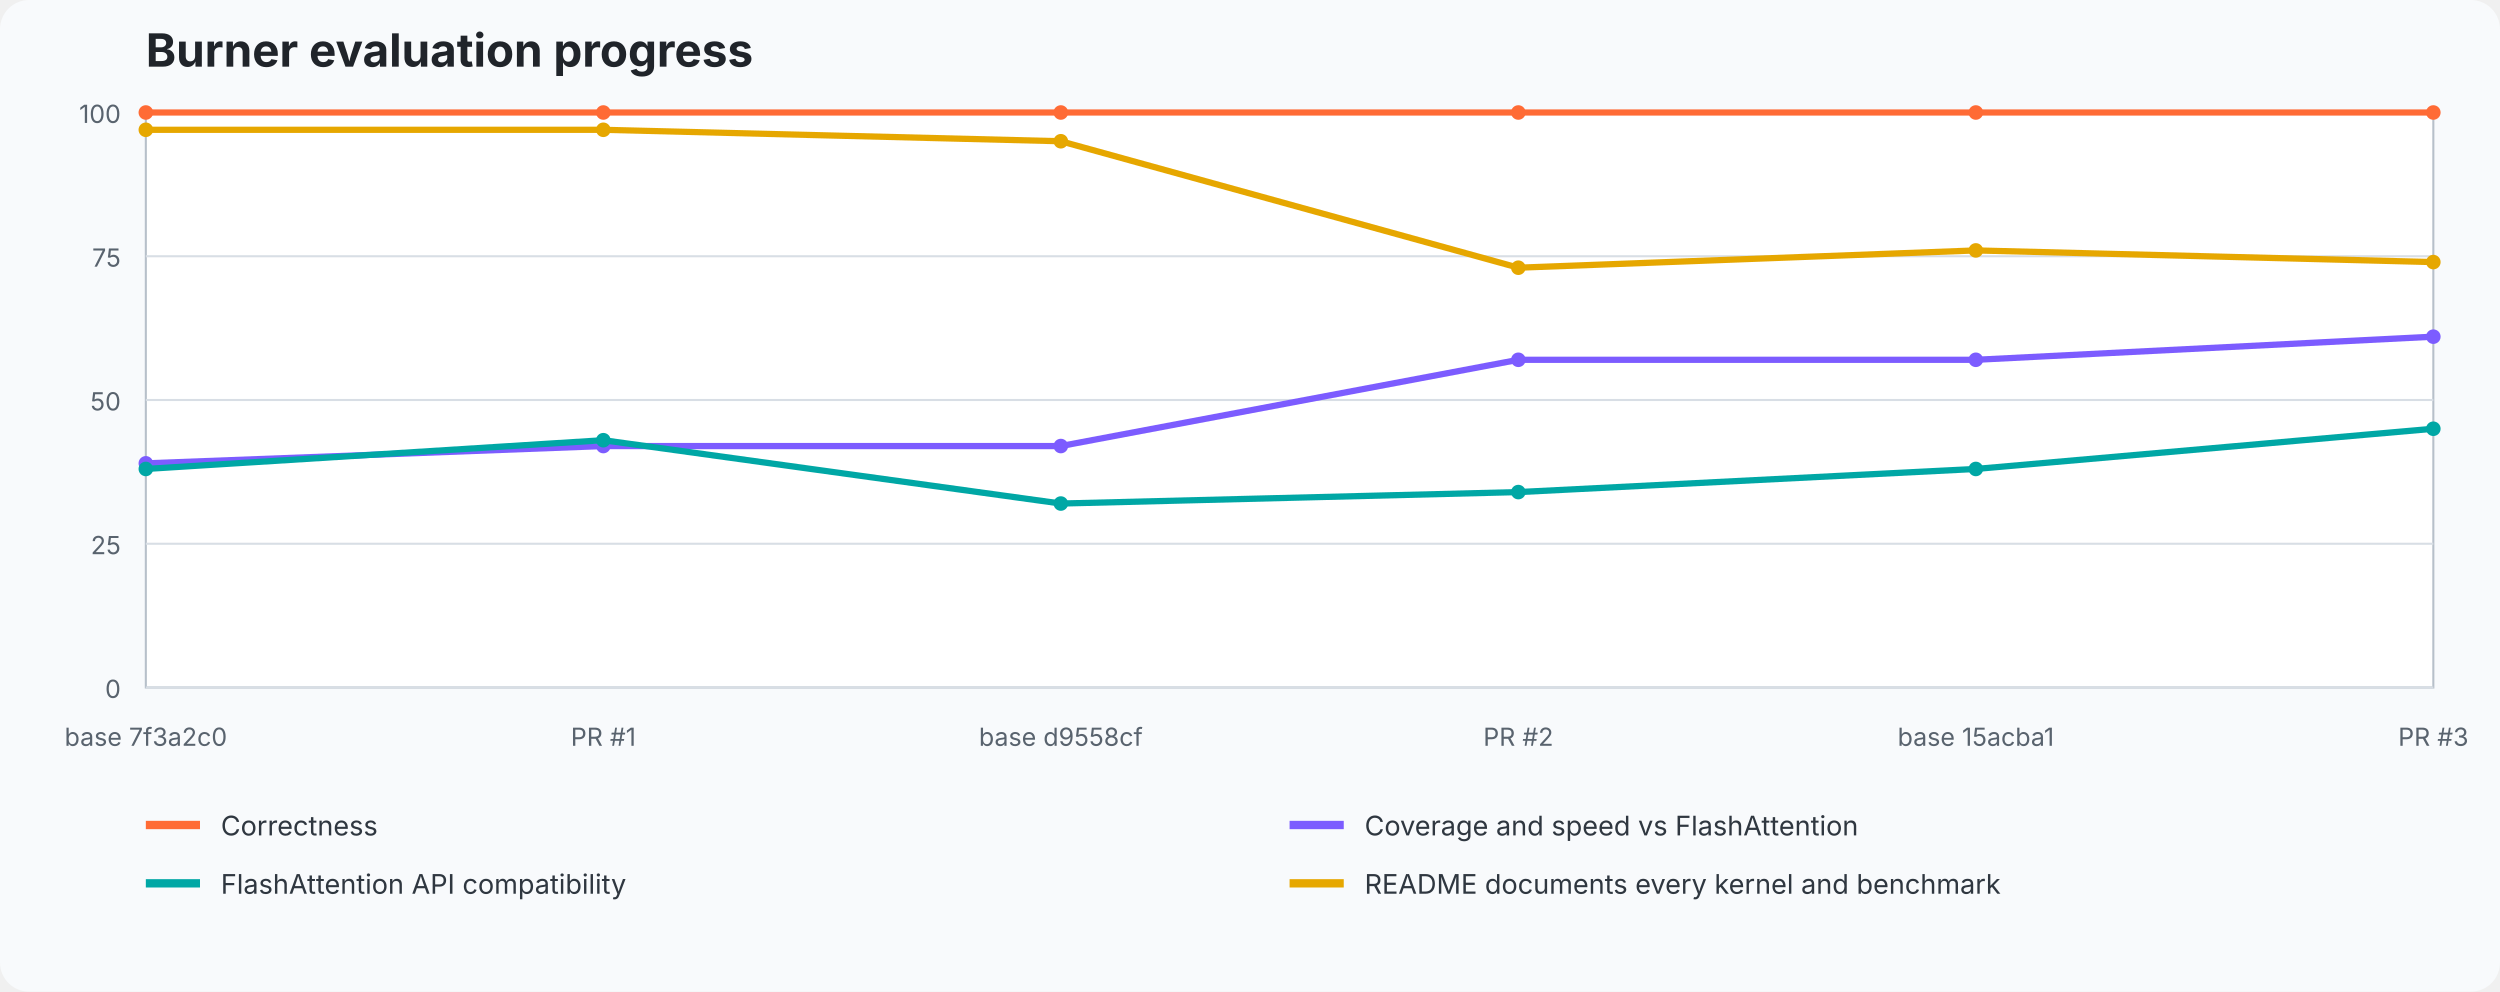
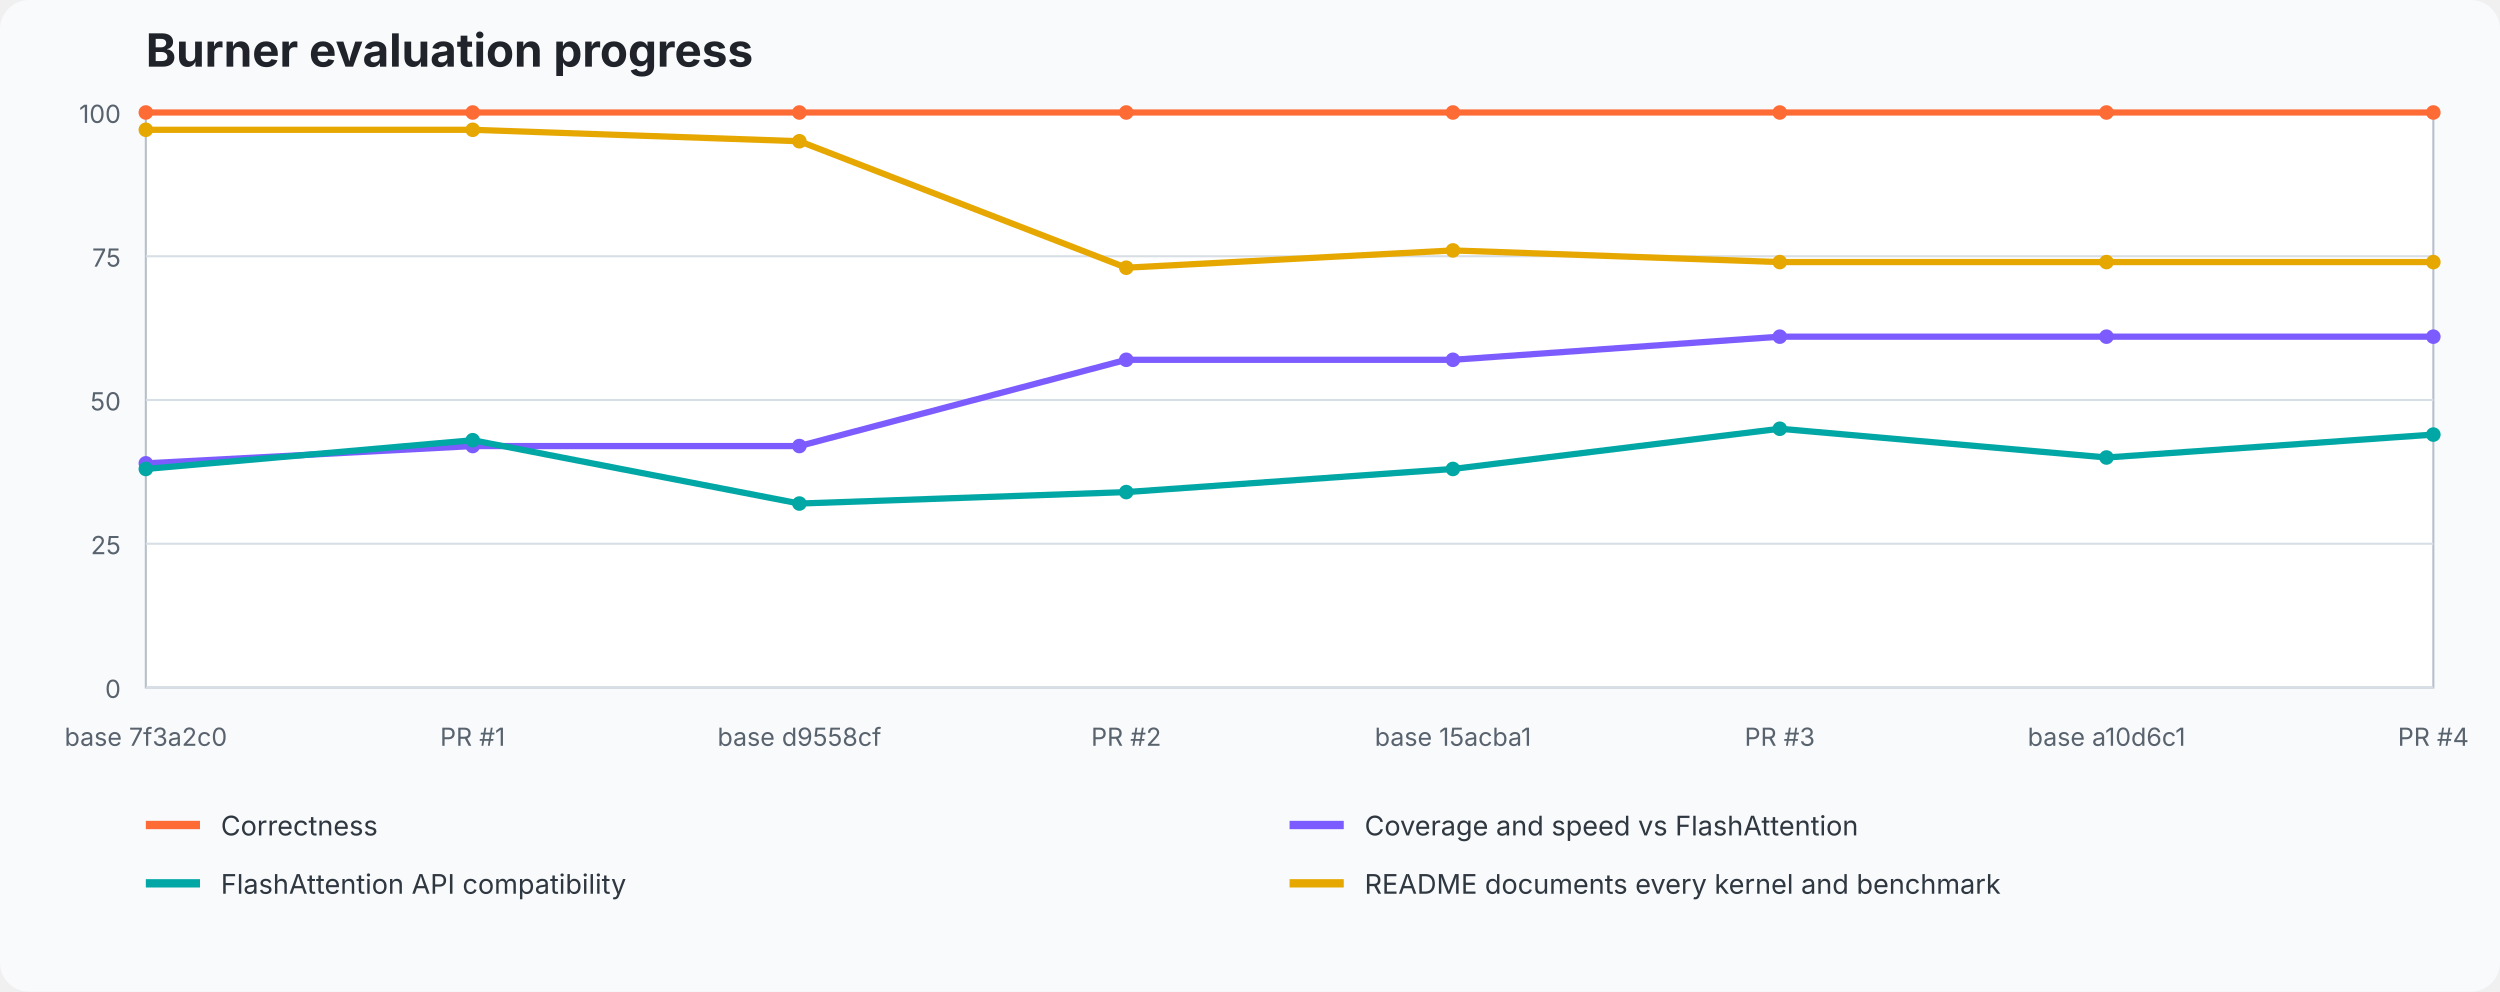
<svg xmlns="http://www.w3.org/2000/svg" width="1200" height="476" viewBox="0 0 1200 476" role="img" aria-labelledby="title desc">
  <style>text{font-family:ui-sans-serif,system-ui,-apple-system,BlinkMacSystemFont,"Segoe UI",sans-serif}.title{font-size:22px;font-weight:700;fill:#20242a}.axis{font-size:12px;fill:#59636e}.legend{font-size:13px;fill:#2f3740}.grid{stroke:#d8dee5;stroke-width:1}.plot{fill:#fff;stroke:#b7c0ca}</style>
  <rect width="100%" height="100%" fill="#f8fafc" rx="14" />
  <text x="70" y="32" class="title">Burner evaluation progress</text>
  <rect x="70" y="54" width="1098" height="276" class="plot" />
  <line x1="70" y1="330" x2="1168" y2="330" class="grid" />
  <text x="58" y="335" text-anchor="end" class="axis">0</text>
  <line x1="70" y1="261" x2="1168" y2="261" class="grid" />
  <text x="58" y="266" text-anchor="end" class="axis">25</text>
  <line x1="70" y1="192" x2="1168" y2="192" class="grid" />
  <text x="58" y="197" text-anchor="end" class="axis">50</text>
  <line x1="70" y1="123" x2="1168" y2="123" class="grid" />
  <text x="58" y="128" text-anchor="end" class="axis">75</text>
  <line x1="70" y1="54" x2="1168" y2="54" class="grid" />
  <text x="58" y="59" text-anchor="end" class="axis">100</text>
-   <polyline points="70.0,54.0 289.6,54.0 509.2,54.0 728.8,54.0 948.4,54.0 1168.0,54.0" fill="none" stroke="#ff6b35" stroke-width="3" stroke-linejoin="round" stroke-linecap="round" />
+   <polyline points="70.0,54.0 226.9,54.0 383.7,54.0 540.6,54.0 697.4,54.0 854.3,54.0 1011.1,54.0 1168.0,54.0" fill="none" stroke="#ff6b35" stroke-width="3" stroke-linejoin="round" stroke-linecap="round" />
  <circle cx="70.0" cy="54.0" r="3.5" fill="#ff6b35" />
-   <circle cx="289.6" cy="54.0" r="3.5" fill="#ff6b35" />
-   <circle cx="509.2" cy="54.0" r="3.5" fill="#ff6b35" />
-   <circle cx="728.8" cy="54.0" r="3.5" fill="#ff6b35" />
-   <circle cx="948.4" cy="54.0" r="3.5" fill="#ff6b35" />
+   <circle cx="226.9" cy="54.0" r="3.5" fill="#ff6b35" />
+   <circle cx="383.7" cy="54.0" r="3.5" fill="#ff6b35" />
+   <circle cx="540.6" cy="54.0" r="3.5" fill="#ff6b35" />
+   <circle cx="697.4" cy="54.0" r="3.5" fill="#ff6b35" />
+   <circle cx="854.3" cy="54.0" r="3.5" fill="#ff6b35" />
+   <circle cx="1011.1" cy="54.0" r="3.5" fill="#ff6b35" />
  <circle cx="1168.0" cy="54.0" r="3.5" fill="#ff6b35" />
-   <polyline points="70.0,222.4 289.6,214.1 509.2,214.1 728.8,172.7 948.4,172.7 1168.0,161.6" fill="none" stroke="#7c5cff" stroke-width="3" stroke-linejoin="round" stroke-linecap="round" />
+   <polyline points="70.0,222.4 226.9,214.1 383.7,214.1 540.6,172.7 697.4,172.7 854.3,161.6 1011.1,161.6 1168.0,161.6" fill="none" stroke="#7c5cff" stroke-width="3" stroke-linejoin="round" stroke-linecap="round" />
  <circle cx="70.0" cy="222.4" r="3.5" fill="#7c5cff" />
-   <circle cx="289.6" cy="214.1" r="3.5" fill="#7c5cff" />
-   <circle cx="509.2" cy="214.1" r="3.5" fill="#7c5cff" />
-   <circle cx="728.8" cy="172.7" r="3.5" fill="#7c5cff" />
-   <circle cx="948.4" cy="172.7" r="3.5" fill="#7c5cff" />
+   <circle cx="226.9" cy="214.1" r="3.5" fill="#7c5cff" />
+   <circle cx="383.7" cy="214.1" r="3.5" fill="#7c5cff" />
+   <circle cx="540.6" cy="172.7" r="3.5" fill="#7c5cff" />
+   <circle cx="697.4" cy="172.7" r="3.5" fill="#7c5cff" />
+   <circle cx="854.3" cy="161.6" r="3.5" fill="#7c5cff" />
+   <circle cx="1011.1" cy="161.6" r="3.5" fill="#7c5cff" />
  <circle cx="1168.0" cy="161.6" r="3.5" fill="#7c5cff" />
-   <polyline points="70.0,225.1 289.6,211.3 509.2,241.7 728.8,236.2 948.4,225.1 1168.0,205.8" fill="none" stroke="#00a7a5" stroke-width="3" stroke-linejoin="round" stroke-linecap="round" />
+   <polyline points="70.0,225.1 226.9,211.3 383.7,241.7 540.6,236.2 697.4,225.1 854.3,205.8 1011.1,219.6 1168.0,208.6" fill="none" stroke="#00a7a5" stroke-width="3" stroke-linejoin="round" stroke-linecap="round" />
  <circle cx="70.0" cy="225.1" r="3.5" fill="#00a7a5" />
-   <circle cx="289.6" cy="211.3" r="3.5" fill="#00a7a5" />
-   <circle cx="509.2" cy="241.7" r="3.5" fill="#00a7a5" />
-   <circle cx="728.8" cy="236.2" r="3.5" fill="#00a7a5" />
-   <circle cx="948.4" cy="225.1" r="3.5" fill="#00a7a5" />
-   <circle cx="1168.0" cy="205.8" r="3.5" fill="#00a7a5" />
-   <polyline points="70.0,62.3 289.6,62.3 509.2,67.8 728.8,128.5 948.4,120.2 1168.0,125.8" fill="none" stroke="#e6a700" stroke-width="3" stroke-linejoin="round" stroke-linecap="round" />
+   <circle cx="226.9" cy="211.3" r="3.5" fill="#00a7a5" />
+   <circle cx="383.7" cy="241.7" r="3.5" fill="#00a7a5" />
+   <circle cx="540.6" cy="236.2" r="3.5" fill="#00a7a5" />
+   <circle cx="697.4" cy="225.1" r="3.5" fill="#00a7a5" />
+   <circle cx="854.3" cy="205.8" r="3.5" fill="#00a7a5" />
+   <circle cx="1011.1" cy="219.6" r="3.5" fill="#00a7a5" />
+   <circle cx="1168.0" cy="208.6" r="3.5" fill="#00a7a5" />
+   <polyline points="70.0,62.3 226.9,62.3 383.7,67.8 540.6,128.5 697.4,120.2 854.3,125.8 1011.1,125.8 1168.0,125.8" fill="none" stroke="#e6a700" stroke-width="3" stroke-linejoin="round" stroke-linecap="round" />
  <circle cx="70.0" cy="62.3" r="3.5" fill="#e6a700" />
-   <circle cx="289.6" cy="62.3" r="3.5" fill="#e6a700" />
-   <circle cx="509.2" cy="67.8" r="3.5" fill="#e6a700" />
-   <circle cx="728.8" cy="128.5" r="3.5" fill="#e6a700" />
-   <circle cx="948.4" cy="120.2" r="3.5" fill="#e6a700" />
+   <circle cx="226.9" cy="62.3" r="3.5" fill="#e6a700" />
+   <circle cx="383.7" cy="67.8" r="3.5" fill="#e6a700" />
+   <circle cx="540.6" cy="128.5" r="3.5" fill="#e6a700" />
+   <circle cx="697.4" cy="120.2" r="3.5" fill="#e6a700" />
+   <circle cx="854.3" cy="125.8" r="3.5" fill="#e6a700" />
+   <circle cx="1011.1" cy="125.8" r="3.5" fill="#e6a700" />
  <circle cx="1168.0" cy="125.8" r="3.5" fill="#e6a700" />
  <text x="70" y="358" text-anchor="middle" class="axis">base 7f3a2c0</text>
-   <text x="289.6" y="358" text-anchor="middle" class="axis">PR #1</text>
-   <text x="509.2" y="358" text-anchor="middle" class="axis">base d9558cf</text>
-   <text x="728.8" y="358" text-anchor="middle" class="axis">PR #2</text>
-   <text x="948.4" y="358" text-anchor="middle" class="axis">base 15acba1</text>
-   <text x="1168" y="358" text-anchor="middle" class="axis">PR #3</text>
+   <text x="226.857" y="358" text-anchor="middle" class="axis">PR #1</text>
+   <text x="383.714" y="358" text-anchor="middle" class="axis">base d9558cf</text>
+   <text x="540.571" y="358" text-anchor="middle" class="axis">PR #2</text>
+   <text x="697.429" y="358" text-anchor="middle" class="axis">base 15acba1</text>
+   <text x="854.286" y="358" text-anchor="middle" class="axis">PR #3</text>
+   <text x="1011.143" y="358" text-anchor="middle" class="axis">base a10d6c1</text>
+   <text x="1168" y="358" text-anchor="middle" class="axis">PR #4</text>
  <line x1="70" y1="396" x2="96" y2="396" stroke="#ff6b35" stroke-width="4" />
  <text x="106" y="401" class="legend">Correctness</text>
  <line x1="619" y1="396" x2="645" y2="396" stroke="#7c5cff" stroke-width="4" />
  <text x="655" y="401" class="legend">Coverage and speed vs FlashAttention</text>
  <line x1="70" y1="424" x2="96" y2="424" stroke="#00a7a5" stroke-width="4" />
  <text x="106" y="429" class="legend">FlashAttention API compatibility</text>
  <line x1="619" y1="424" x2="645" y2="424" stroke="#e6a700" stroke-width="4" />
  <text x="655" y="429" class="legend">README documents every kernel and benchmark</text>
</svg>
